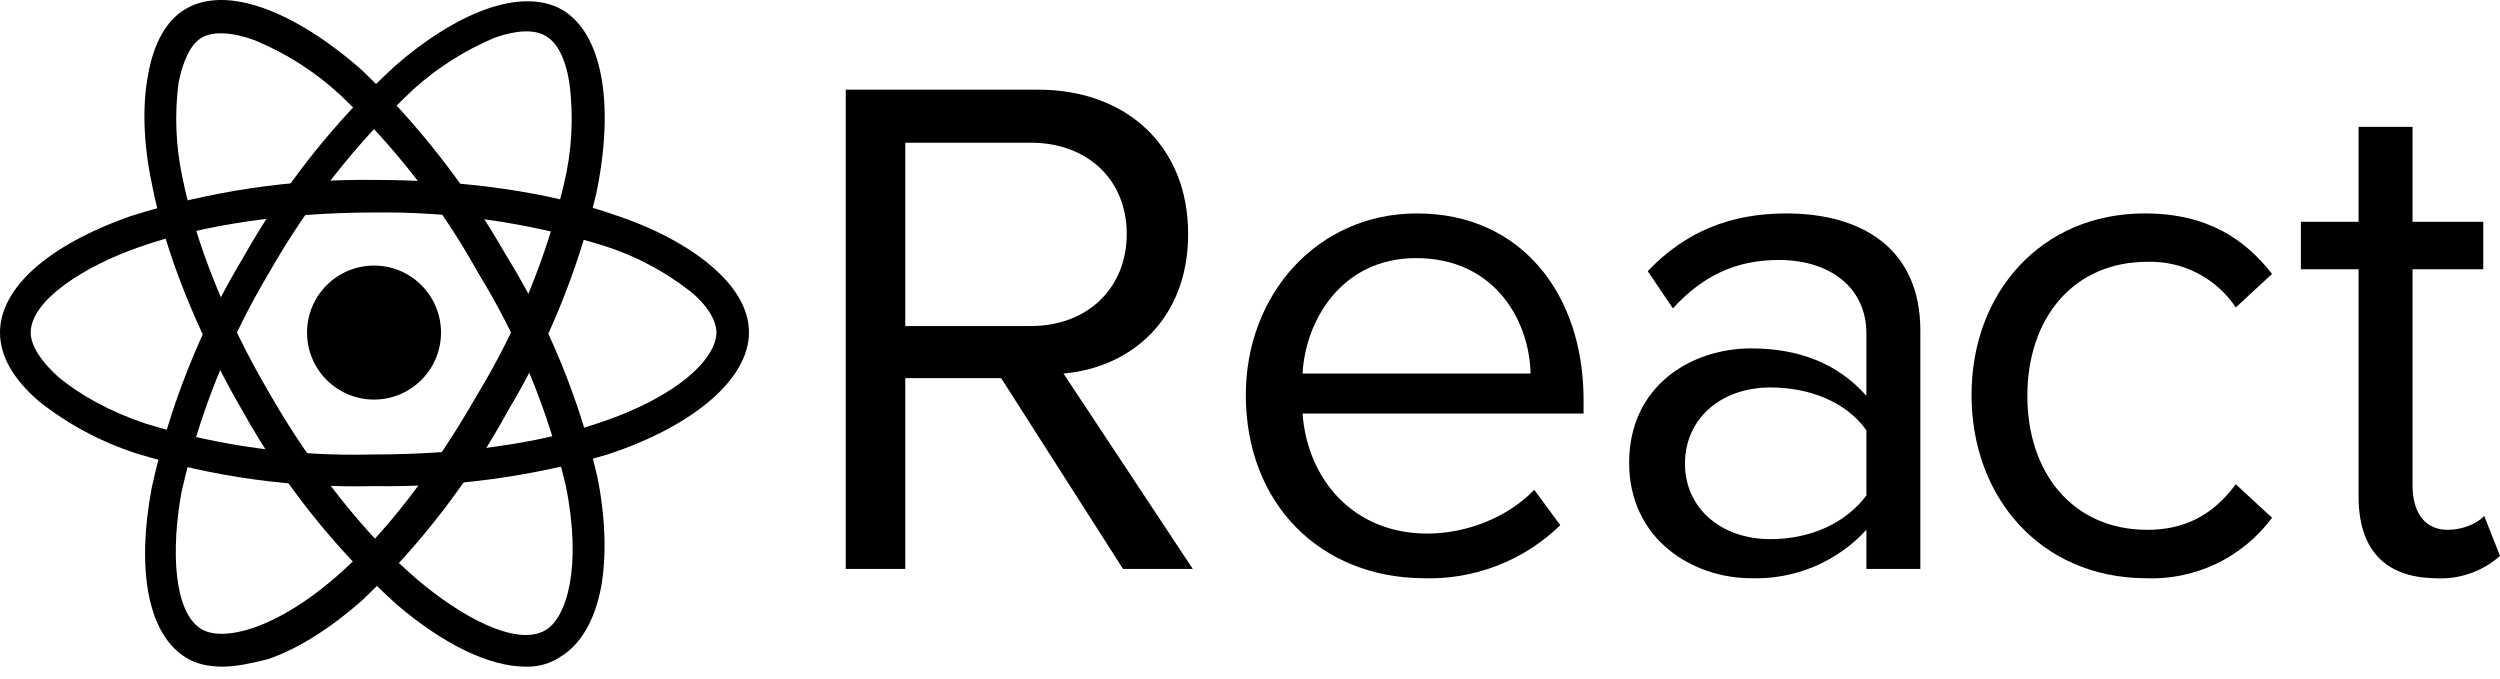
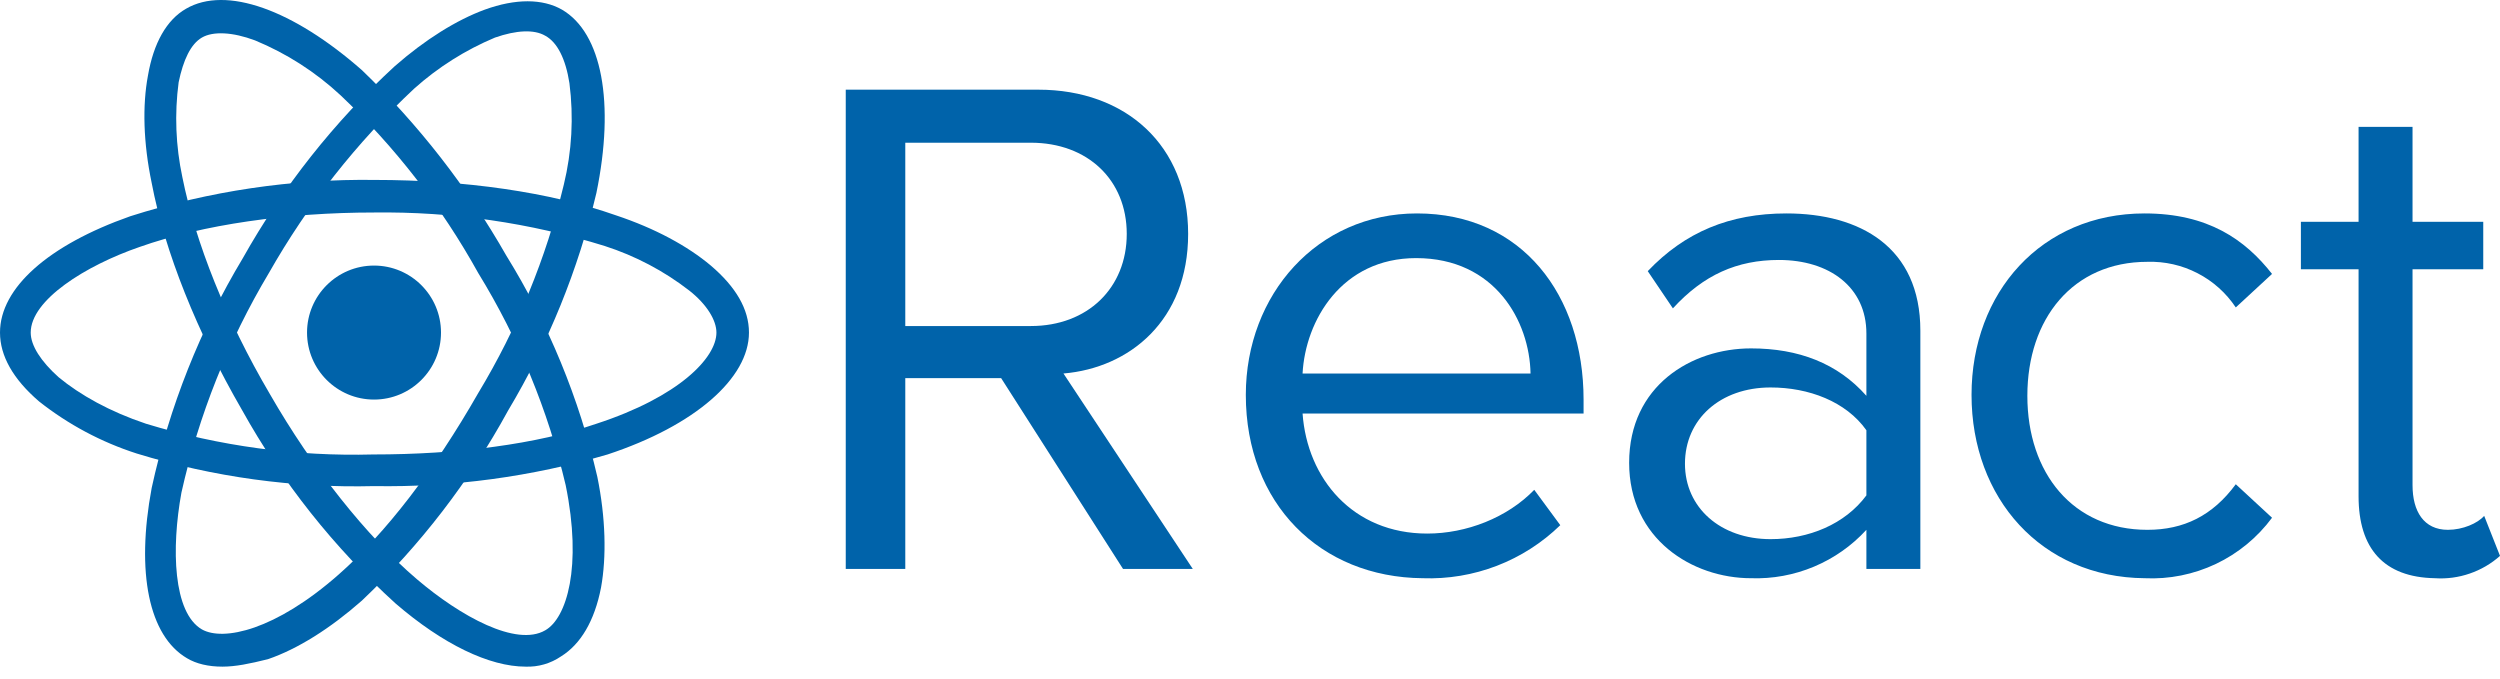
<svg xmlns="http://www.w3.org/2000/svg" width="70" height="19" viewBox="0 0 70 19" fill="none">
-   <path d="M10.473 11.188C11.508 11.188 12.348 10.348 12.348 9.312C12.348 8.276 11.508 7.436 10.473 7.436C9.437 7.436 8.597 8.276 8.597 9.312C8.597 10.348 9.437 11.188 10.473 11.188Z" fill="currentColor" />
-   <path d="M10.473 13.611C8.224 13.667 5.98 13.359 3.83 12.699C2.838 12.38 1.911 11.886 1.094 11.24C0.365 10.614 0 9.963 0 9.312C0 8.061 1.355 6.862 3.647 6.055C5.861 5.349 8.175 5.006 10.499 5.038C13 5.038 15.396 5.377 17.246 6.029C18.34 6.393 19.252 6.888 19.903 7.436C20.607 8.035 20.971 8.66 20.971 9.312C20.971 10.588 19.46 11.917 17.012 12.725C14.889 13.348 12.684 13.647 10.473 13.611V13.611ZM10.473 5.95C8.05 5.95 5.679 6.289 3.908 6.915C2.397 7.436 0.86 8.4 0.86 9.312C0.86 9.676 1.146 10.119 1.641 10.562C2.24 11.057 3.074 11.526 4.09 11.865C6.149 12.493 8.295 12.783 10.447 12.725C12.817 12.725 15.032 12.438 16.699 11.865C19.018 11.109 20.06 10.015 20.06 9.312C20.06 8.973 19.799 8.53 19.304 8.139C18.593 7.587 17.79 7.164 16.933 6.888C14.842 6.238 12.662 5.922 10.473 5.95V5.95Z" fill="currentColor" />
-   <path d="M6.227 18.666C5.836 18.666 5.497 18.587 5.237 18.431C4.168 17.806 3.804 16.034 4.247 13.663C4.741 11.393 5.604 9.219 6.8 7.227C7.924 5.226 9.357 3.414 11.046 1.86C11.906 1.104 12.791 0.557 13.573 0.27C14.433 -0.042 15.188 -0.042 15.735 0.27C16.855 0.922 17.22 2.876 16.699 5.403C16.191 7.55 15.356 9.606 14.224 11.5C13.146 13.474 11.766 15.268 10.134 16.816C9.248 17.597 8.337 18.171 7.503 18.457C6.982 18.587 6.591 18.666 6.227 18.666ZM7.529 7.644C6.391 9.55 5.564 11.626 5.08 13.793C4.794 15.357 4.846 17.154 5.653 17.623C6.253 17.962 7.711 17.649 9.483 16.086C10.786 14.94 12.14 13.194 13.391 11.005C14.484 9.194 15.292 7.226 15.787 5.169C16.013 4.24 16.066 3.277 15.944 2.329C15.839 1.651 15.605 1.182 15.266 1C14.954 0.818 14.459 0.844 13.86 1.052C13.03 1.4 12.264 1.884 11.593 2.485C9.986 3.99 8.616 5.73 7.529 7.644Z" fill="currentColor" />
-   <path d="M14.719 18.666C13.703 18.666 12.4 18.04 11.072 16.894C9.353 15.333 7.901 13.503 6.773 11.474C5.523 9.312 4.611 7.045 4.246 5.117C4.012 3.996 3.986 2.954 4.142 2.12C4.298 1.208 4.663 0.557 5.21 0.244C6.33 -0.407 8.206 0.27 10.134 1.964C11.721 3.49 13.081 5.236 14.172 7.149C15.356 9.063 16.218 11.157 16.725 13.35C16.959 14.497 16.985 15.591 16.829 16.451C16.647 17.389 16.256 18.04 15.709 18.379C15.418 18.578 15.071 18.679 14.719 18.666ZM7.555 11.031C8.753 13.116 10.264 15.018 11.671 16.216C12.895 17.259 14.458 18.118 15.266 17.649C15.865 17.311 16.308 15.878 15.839 13.585C15.345 11.487 14.518 9.481 13.39 7.644C12.367 5.797 11.067 4.119 9.535 2.667C8.834 2.015 8.023 1.495 7.138 1.13C6.513 0.896 5.966 0.87 5.653 1.052C5.34 1.234 5.132 1.677 5.002 2.303C4.884 3.188 4.92 4.087 5.106 4.96C5.471 6.784 6.33 8.947 7.555 11.031V11.031Z" fill="currentColor" />
-   <path d="M31.445 15.93L28.032 10.588H25.348V15.93H23.681V2.511H29.074C31.523 2.511 33.268 4.074 33.268 6.55C33.268 8.973 31.627 10.302 29.777 10.458L33.398 15.93H31.445V15.93ZM31.549 6.55C31.549 5.039 30.454 3.996 28.865 3.996H25.348V9.129H28.865C30.454 9.129 31.549 8.061 31.549 6.55Z" fill="currentColor" />
-   <path d="M34.883 11.057C34.883 8.243 36.889 5.976 39.676 5.976C42.62 5.976 44.34 8.269 44.34 11.188V11.578H36.472C36.602 13.402 37.879 14.94 39.963 14.94C41.057 14.94 42.203 14.497 42.959 13.715L43.688 14.705C43.179 15.2 42.575 15.587 41.913 15.842C41.25 16.097 40.542 16.216 39.833 16.19C36.967 16.164 34.883 14.106 34.883 11.057V11.057ZM39.651 7.227C37.566 7.227 36.55 8.973 36.472 10.458H42.855C42.829 8.999 41.865 7.227 39.651 7.227Z" fill="currentColor" />
-   <path d="M52.259 15.93V14.835C51.85 15.281 51.35 15.632 50.792 15.866C50.235 16.1 49.633 16.211 49.029 16.19C47.388 16.19 45.616 15.096 45.616 12.959C45.616 10.797 47.362 9.755 49.029 9.755C50.358 9.755 51.452 10.171 52.259 11.083V9.338C52.259 8.035 51.217 7.279 49.81 7.279C48.638 7.279 47.7 7.696 46.841 8.634L46.137 7.592C47.179 6.498 48.43 5.976 50.019 5.976C52.077 5.976 53.77 6.915 53.77 9.259V15.93H52.259V15.93ZM52.259 13.871V12.047C51.686 11.24 50.644 10.849 49.576 10.849C48.169 10.849 47.179 11.735 47.179 12.985C47.179 14.21 48.169 15.096 49.576 15.096C50.644 15.096 51.66 14.679 52.259 13.871Z" fill="currentColor" />
-   <path d="M55.203 11.057C55.203 8.191 57.157 5.976 60.048 5.976C61.82 5.976 62.862 6.706 63.617 7.67L62.602 8.608C62.331 8.202 61.963 7.872 61.529 7.649C61.096 7.425 60.614 7.316 60.127 7.331C58.042 7.331 56.766 8.921 56.766 11.083C56.766 13.246 58.042 14.835 60.127 14.835C61.143 14.835 61.95 14.444 62.602 13.559L63.617 14.497C63.207 15.05 62.667 15.495 62.045 15.79C61.422 16.085 60.737 16.223 60.048 16.19C57.157 16.164 55.203 13.95 55.203 11.057V11.057ZM66.04 13.897V7.54H64.425V6.211H66.04V3.553H67.551V6.211H69.531V7.54H67.551V13.585C67.551 14.314 67.864 14.835 68.541 14.835C68.958 14.835 69.375 14.653 69.557 14.444L70 15.565C69.753 15.785 69.464 15.953 69.151 16.06C68.838 16.168 68.507 16.212 68.177 16.19C66.744 16.164 66.04 15.357 66.04 13.897Z" fill="currentColor" />
+   <path d="M10.473 11.188C11.508 11.188 12.348 10.348 12.348 9.312C12.348 8.276 11.508 7.436 10.473 7.436C9.437 7.436 8.597 8.276 8.597 9.312C8.597 10.348 9.437 11.188 10.473 11.188Z" fill="#0063AA" />
+   <path d="M10.473 13.611C8.224 13.667 5.98 13.359 3.83 12.699C2.838 12.38 1.911 11.886 1.094 11.24C0.365 10.614 0 9.963 0 9.312C0 8.061 1.355 6.862 3.647 6.055C5.861 5.349 8.175 5.006 10.499 5.038C13 5.038 15.396 5.377 17.246 6.029C18.34 6.393 19.252 6.888 19.903 7.436C20.607 8.035 20.971 8.66 20.971 9.312C20.971 10.588 19.46 11.917 17.012 12.725C14.889 13.348 12.684 13.647 10.473 13.611V13.611ZM10.473 5.95C8.05 5.95 5.679 6.289 3.908 6.915C2.397 7.436 0.86 8.4 0.86 9.312C0.86 9.676 1.146 10.119 1.641 10.562C2.24 11.057 3.074 11.526 4.09 11.865C6.149 12.493 8.295 12.783 10.447 12.725C12.817 12.725 15.032 12.438 16.699 11.865C19.018 11.109 20.06 10.015 20.06 9.312C20.06 8.973 19.799 8.53 19.304 8.139C18.593 7.587 17.79 7.164 16.933 6.888C14.842 6.238 12.662 5.922 10.473 5.95V5.95Z" fill="#0063AA" />
+   <path d="M6.227 18.666C5.836 18.666 5.497 18.587 5.237 18.431C4.168 17.806 3.804 16.034 4.247 13.663C4.741 11.393 5.604 9.219 6.8 7.227C7.924 5.226 9.357 3.414 11.046 1.86C11.906 1.104 12.791 0.557 13.573 0.27C14.433 -0.042 15.188 -0.042 15.735 0.27C16.855 0.922 17.22 2.876 16.699 5.403C16.191 7.55 15.356 9.606 14.224 11.5C13.146 13.474 11.766 15.268 10.134 16.816C9.248 17.597 8.337 18.171 7.503 18.457C6.982 18.587 6.591 18.666 6.227 18.666ZM7.529 7.644C6.391 9.55 5.564 11.626 5.08 13.793C4.794 15.357 4.846 17.154 5.653 17.623C6.253 17.962 7.711 17.649 9.483 16.086C10.786 14.94 12.14 13.194 13.391 11.005C14.484 9.194 15.292 7.226 15.787 5.169C16.013 4.24 16.066 3.277 15.944 2.329C15.839 1.651 15.605 1.182 15.266 1C14.954 0.818 14.459 0.844 13.86 1.052C13.03 1.4 12.264 1.884 11.593 2.485C9.986 3.99 8.616 5.73 7.529 7.644Z" fill="#0063AA" />
+   <path d="M14.719 18.666C13.703 18.666 12.4 18.04 11.072 16.894C9.353 15.333 7.901 13.503 6.773 11.474C5.523 9.312 4.611 7.045 4.246 5.117C4.012 3.996 3.986 2.954 4.142 2.12C4.298 1.208 4.663 0.557 5.21 0.244C6.33 -0.407 8.206 0.27 10.134 1.964C11.721 3.49 13.081 5.236 14.172 7.149C15.356 9.063 16.218 11.157 16.725 13.35C16.959 14.497 16.985 15.591 16.829 16.451C16.647 17.389 16.256 18.04 15.709 18.379C15.418 18.578 15.071 18.679 14.719 18.666ZM7.555 11.031C8.753 13.116 10.264 15.018 11.671 16.216C12.895 17.259 14.458 18.118 15.266 17.649C15.865 17.311 16.308 15.878 15.839 13.585C15.345 11.487 14.518 9.481 13.39 7.644C12.367 5.797 11.067 4.119 9.535 2.667C8.834 2.015 8.023 1.495 7.138 1.13C6.513 0.896 5.966 0.87 5.653 1.052C5.34 1.234 5.132 1.677 5.002 2.303C4.884 3.188 4.92 4.087 5.106 4.96C5.471 6.784 6.33 8.947 7.555 11.031V11.031Z" fill="#0063AA" />
+   <path d="M31.445 15.93L28.032 10.588H25.348V15.93H23.681V2.511H29.074C31.523 2.511 33.268 4.074 33.268 6.55C33.268 8.973 31.627 10.302 29.777 10.458L33.398 15.93H31.445V15.93ZM31.549 6.55C31.549 5.039 30.454 3.996 28.865 3.996H25.348V9.129H28.865C30.454 9.129 31.549 8.061 31.549 6.55Z" fill="#0063AA" />
+   <path d="M34.883 11.057C34.883 8.243 36.889 5.976 39.676 5.976C42.62 5.976 44.34 8.269 44.34 11.188V11.578H36.472C36.602 13.402 37.879 14.94 39.963 14.94C41.057 14.94 42.203 14.497 42.959 13.715L43.688 14.705C43.179 15.2 42.575 15.587 41.913 15.842C41.25 16.097 40.542 16.216 39.833 16.19C36.967 16.164 34.883 14.106 34.883 11.057V11.057ZM39.651 7.227C37.566 7.227 36.55 8.973 36.472 10.458H42.855C42.829 8.999 41.865 7.227 39.651 7.227Z" fill="#0063AA" />
+   <path d="M52.259 15.93V14.835C51.85 15.281 51.35 15.632 50.792 15.866C50.235 16.1 49.633 16.211 49.029 16.19C47.388 16.19 45.616 15.096 45.616 12.959C45.616 10.797 47.362 9.755 49.029 9.755C50.358 9.755 51.452 10.171 52.259 11.083V9.338C52.259 8.035 51.217 7.279 49.81 7.279C48.638 7.279 47.7 7.696 46.841 8.634L46.137 7.592C47.179 6.498 48.43 5.976 50.019 5.976C52.077 5.976 53.77 6.915 53.77 9.259V15.93H52.259V15.93ZM52.259 13.871V12.047C51.686 11.24 50.644 10.849 49.576 10.849C48.169 10.849 47.179 11.735 47.179 12.985C47.179 14.21 48.169 15.096 49.576 15.096C50.644 15.096 51.66 14.679 52.259 13.871Z" fill="#0063AA" />
+   <path d="M55.203 11.057C55.203 8.191 57.157 5.976 60.048 5.976C61.82 5.976 62.862 6.706 63.617 7.67L62.602 8.608C62.331 8.202 61.963 7.872 61.529 7.649C61.096 7.425 60.614 7.316 60.127 7.331C58.042 7.331 56.766 8.921 56.766 11.083C56.766 13.246 58.042 14.835 60.127 14.835C61.143 14.835 61.95 14.444 62.602 13.559L63.617 14.497C63.207 15.05 62.667 15.495 62.045 15.79C61.422 16.085 60.737 16.223 60.048 16.19C57.157 16.164 55.203 13.95 55.203 11.057V11.057ZM66.04 13.897V7.54H64.425V6.211H66.04V3.553H67.551V6.211H69.531V7.54H67.551V13.585C67.551 14.314 67.864 14.835 68.541 14.835C68.958 14.835 69.375 14.653 69.557 14.444L70 15.565C69.753 15.785 69.464 15.953 69.151 16.06C68.838 16.168 68.507 16.212 68.177 16.19C66.744 16.164 66.04 15.357 66.04 13.897Z" fill="#0063AA" />
</svg>
